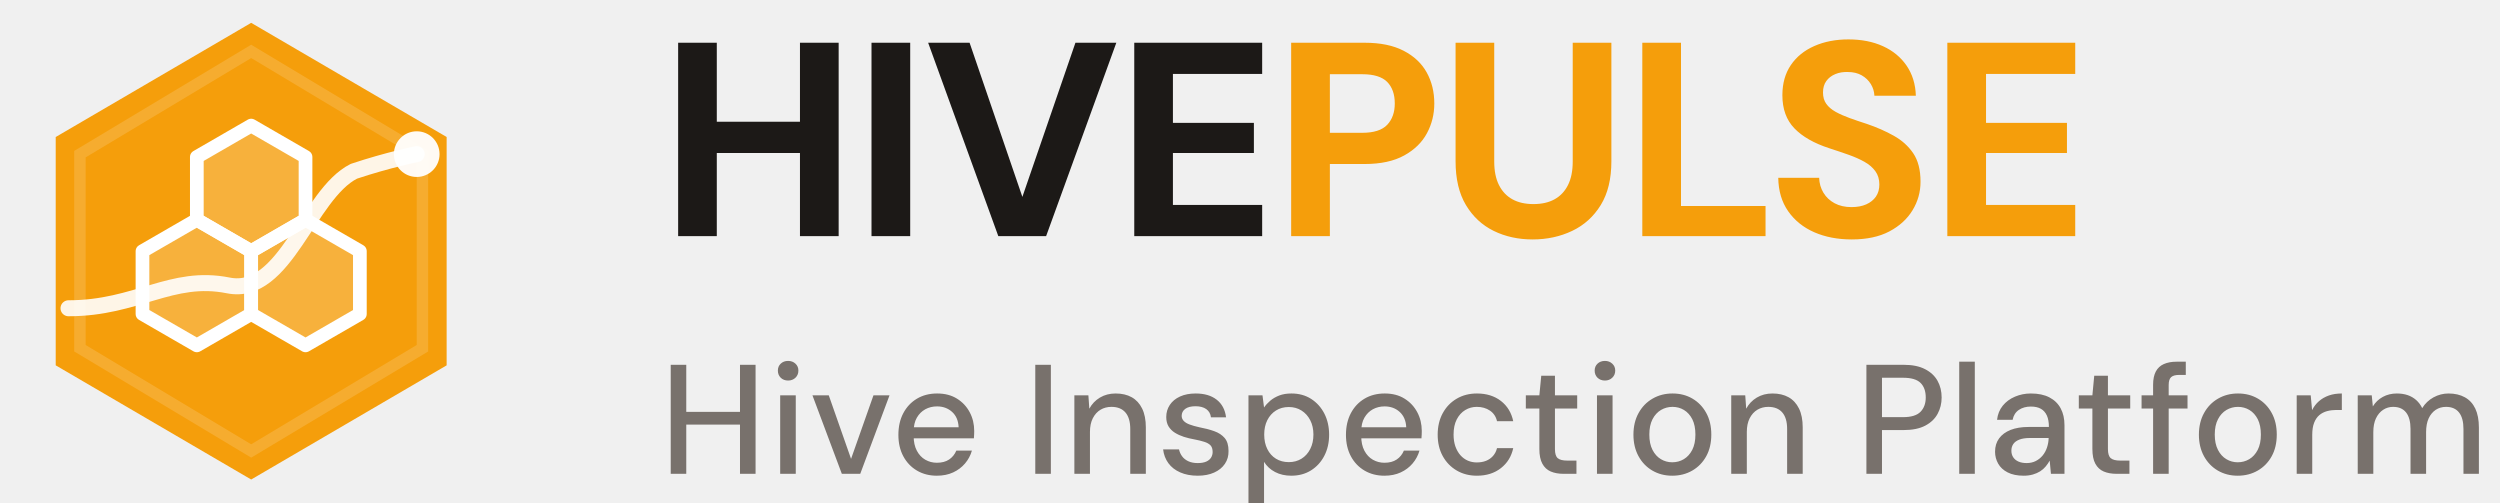
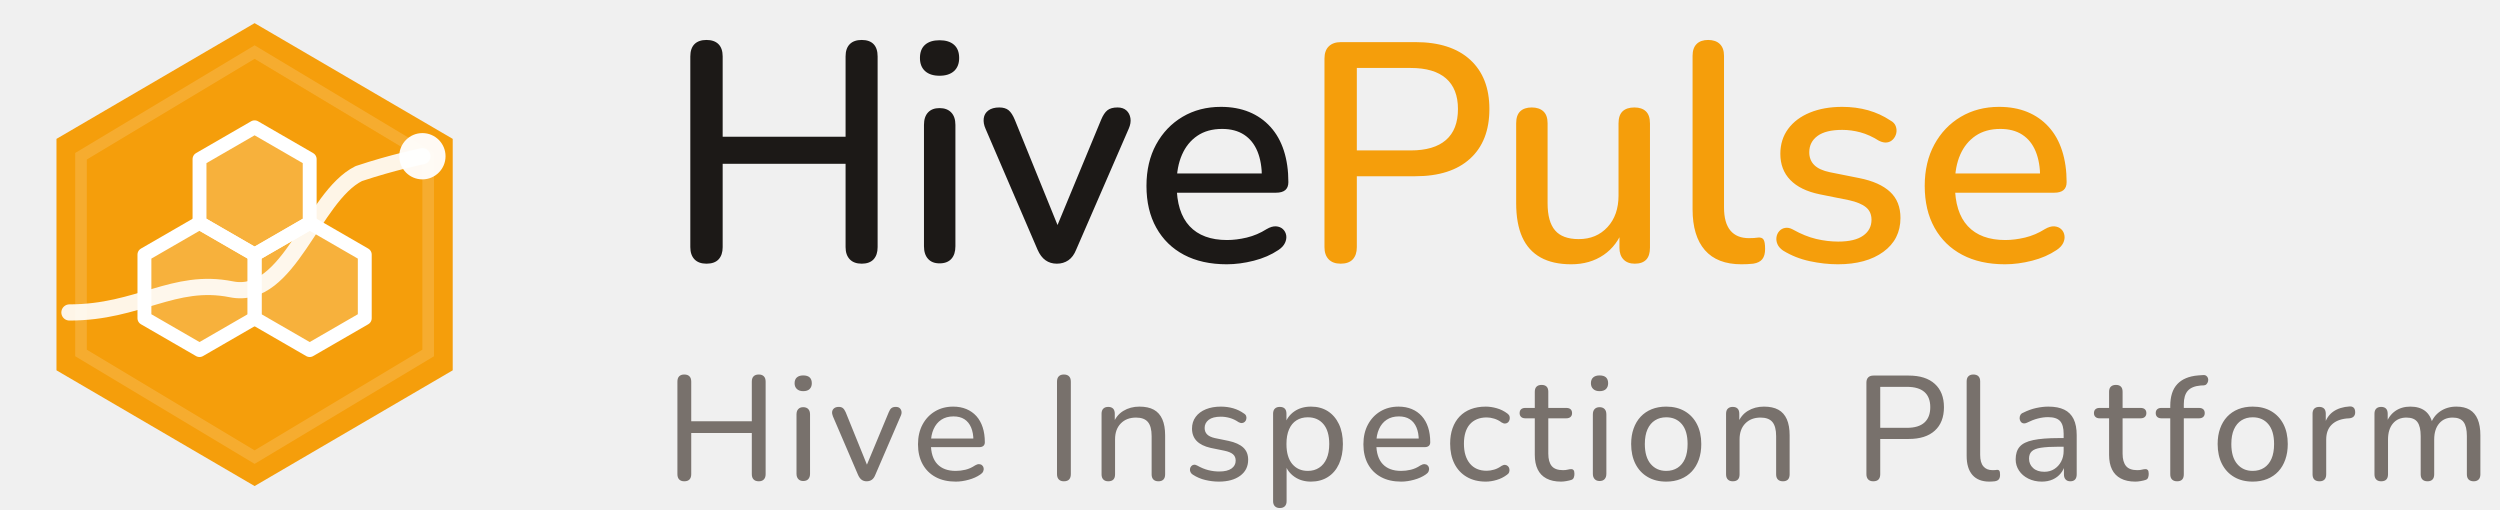
- <svg xmlns="http://www.w3.org/2000/svg" viewBox="0 0 637 128" width="637" height="128">
-   <g transform="translate(0 0) scale(2.909091)">
+ <svg xmlns="http://www.w3.org/2000/svg" viewBox="0 0 707 144" width="707" height="144">
+   <g transform="translate(0 0) scale(3.272727)">
    <polygon points="22,2 39.12,12 39.12,32 22,42 4.88,32 4.88,12" fill="#f59e0b" />
    <polygon points="22,4.5 37,13.5 37,30.5 22,39.5 7,30.5 7,13.5" fill="none" stroke="#ffffff" stroke-opacity="0.15" stroke-width="1" />
    <polygon points="22,11 26.76,13.75 26.76,19.25 22,22 17.24,19.25 17.24,13.75" fill="#ffffff" fill-opacity="0.2" stroke="#ffffff" stroke-width="1.2" stroke-linejoin="round" />
    <polygon points="17.24,19.25 22,22 22,27.5 17.24,30.25 12.48,27.5 12.48,22" fill="#ffffff" fill-opacity="0.2" stroke="#ffffff" stroke-width="1.2" stroke-linejoin="round" />
    <polygon points="26.76,19.25 31.52,22 31.52,27.5 26.76,30.25 22,27.5 22,22" fill="#ffffff" fill-opacity="0.2" stroke="#ffffff" stroke-width="1.2" stroke-linejoin="round" />
    <path d="M6,27 C12,27 15,24 20,25 C25,26 27,17 31,15 C34,14 36.5,13.5 36.5,13.5" fill="none" stroke="#ffffff" stroke-width="1.4" stroke-linecap="round" stroke-linejoin="round" opacity="0.9" />
    <circle cx="36.5" cy="13.5" r="2" fill="#ffffff" opacity="0.95" />
  </g>
-   <path fill="#1c1917" d="M213.69 60.17L203.83 60.17L203.83 10.89L213.69 10.89L213.69 60.17ZM182.64 60.17L172.79 60.17L172.79 10.89L182.64 10.89L182.64 60.17ZM205.45 38.98L181.38 38.98L181.38 31.02L205.45 31.02L205.45 38.98ZM231.92 60.17L222.06 60.17L222.06 10.89L231.92 10.89L231.92 60.17ZM266.55 60.17L254.37 60.17L236.49 10.89L247.05 10.89L260.50 50.17L260.50 50.17L274.02 10.89L284.44 10.89L266.55 60.17ZM321.60 60.17L289.01 60.17L289.01 10.89L321.60 10.89L321.60 18.84L298.86 18.84L298.86 31.30L319.49 31.30L319.49 38.98L298.86 38.98L298.86 52.21L321.60 52.21L321.60 60.17Z" />
-   <path fill="#f59e0b" d="M338.85 60.17L328.99 60.17L328.99 10.89L347.72 10.89Q353.70 10.89 357.64 12.93Q361.59 14.97 363.52 18.45Q365.46 21.94 365.46 26.37L365.46 26.37Q365.46 30.46 363.59 33.94Q361.73 37.43 357.79 39.61Q353.84 41.79 347.72 41.79L347.72 41.79L338.85 41.79L338.85 60.17ZM338.85 18.91L338.85 33.84L347.08 33.84Q351.52 33.84 353.46 31.80Q355.39 29.75 355.39 26.37L355.39 26.37Q355.39 22.85 353.46 20.88Q351.52 18.91 347.08 18.91L347.08 18.91L338.85 18.91ZM390.52 61.01L390.52 61.01Q385.03 61.01 380.59 58.83Q376.16 56.65 373.52 52.25Q370.88 47.85 370.88 41.09L370.88 41.09L370.88 10.89L380.73 10.89L380.73 41.16Q380.73 44.75 381.93 47.14Q383.13 49.54 385.34 50.77Q387.56 52 390.73 52L390.73 52Q393.90 52 396.12 50.77Q398.33 49.54 399.53 47.14Q400.73 44.75 400.73 41.16L400.73 41.16L400.73 10.89L410.58 10.89L410.58 41.09Q410.58 47.85 407.87 52.25Q405.16 56.65 400.59 58.83Q396.01 61.01 390.52 61.01ZM449.86 60.17L418.46 60.17L418.46 10.89L428.32 10.89L428.32 52.49L449.86 52.49L449.86 60.17ZM471.82 61.01L471.82 61.01Q466.47 61.01 462.28 59.18Q458.10 57.35 455.63 53.83Q453.17 50.31 453.10 45.31L453.10 45.31L463.52 45.31Q463.59 47.42 464.61 49.11Q465.63 50.80 467.46 51.79Q469.29 52.77 471.75 52.77L471.75 52.77Q473.94 52.77 475.52 52.07Q477.10 51.37 477.98 50.10Q478.86 48.83 478.86 47.00L478.86 47.00Q478.86 45.03 477.84 43.62Q476.82 42.21 475.06 41.23Q473.30 40.24 471.01 39.43Q468.73 38.62 466.12 37.78L466.12 37.78Q460.28 35.88 457.22 32.71Q454.15 29.54 454.15 24.26L454.15 24.26Q454.15 19.76 456.30 16.59Q458.45 13.42 462.28 11.73Q466.12 10.04 470.98 10.04L470.98 10.04Q475.98 10.04 479.78 11.77Q483.58 13.49 485.80 16.73Q488.02 19.97 488.16 24.40L488.16 24.40L477.60 24.40Q477.53 22.78 476.68 21.41Q475.84 20.04 474.36 19.19Q472.88 18.35 470.84 18.35L470.84 18.35Q469.08 18.28 467.64 18.88Q466.19 19.48 465.35 20.64Q464.50 21.80 464.50 23.56L464.50 23.56Q464.50 25.32 465.35 26.48Q466.19 27.64 467.71 28.49Q469.22 29.33 471.26 30.07Q473.30 30.81 475.70 31.58L475.70 31.58Q479.43 32.85 482.52 34.58Q485.62 36.30 487.49 39.05Q489.35 41.79 489.35 46.30L489.35 46.30Q489.35 50.24 487.31 53.58Q485.27 56.93 481.40 58.97Q477.53 61.01 471.82 61.01ZM528.77 60.17L496.18 60.17L496.18 10.89L528.77 10.89L528.77 18.84L506.04 18.84L506.04 31.30L526.66 31.30L526.66 38.98L506.04 38.98L506.04 52.21L528.77 52.21L528.77 60.17Z" />
-   <path fill="#78716c" d="M192.52 120.73L188.55 120.73L188.55 92.95L192.52 92.95L192.52 120.73ZM174.86 120.73L170.90 120.73L170.90 92.95L174.86 92.95L174.86 120.73ZM189.43 108.19L174.19 108.19L174.19 104.94L189.43 104.94L189.43 108.19ZM202.76 120.73L198.79 120.73L198.79 100.73L202.76 100.73L202.76 120.73ZM200.82 96.96L200.82 96.96Q199.66 96.96 198.93 96.25Q198.20 95.53 198.20 94.42L198.20 94.42Q198.20 93.35 198.93 92.66Q199.66 91.96 200.82 91.96L200.82 91.96Q201.93 91.96 202.68 92.66Q203.43 93.35 203.43 94.42L203.43 94.42Q203.43 95.53 202.68 96.25Q201.93 96.96 200.82 96.96ZM219.19 120.73L214.50 120.73L207.01 100.73L211.17 100.73L216.85 116.92L216.85 116.92L222.56 100.73L226.65 100.73L219.19 120.73ZM238.71 121.21L238.71 121.21Q235.85 121.21 233.63 119.90Q231.41 118.59 230.16 116.25Q228.91 113.91 228.91 110.81L228.91 110.81Q228.91 107.64 230.16 105.28Q231.41 102.91 233.63 101.59Q235.85 100.26 238.79 100.26L238.79 100.26Q241.73 100.26 243.83 101.57Q245.93 102.87 247.08 105.04Q248.23 107.20 248.23 109.82L248.23 109.82Q248.23 110.22 248.21 110.67Q248.19 111.13 248.15 111.68L248.15 111.68L231.81 111.68L231.81 108.87L244.26 108.87Q244.15 106.37 242.60 104.96Q241.05 103.55 238.75 103.55L238.75 103.55Q237.12 103.55 235.77 104.28Q234.42 105.02 233.61 106.43Q232.80 107.83 232.80 109.98L232.80 109.98L232.80 111.09Q232.80 113.31 233.61 114.84Q234.42 116.37 235.77 117.14Q237.12 117.91 238.71 117.91L238.71 117.91Q240.61 117.91 241.84 117.08Q243.07 116.25 243.67 114.82L243.67 114.82L247.64 114.82Q247.12 116.64 245.89 118.09Q244.66 119.54 242.86 120.37Q241.05 121.21 238.71 121.21ZM267.76 120.73L263.79 120.73L263.79 92.95L267.76 92.95L267.76 120.73ZM277.72 120.73L273.75 120.73L273.75 100.73L277.32 100.73L277.56 104.14L277.56 104.14Q278.51 102.36 280.25 101.31Q282.00 100.26 284.26 100.26L284.26 100.26Q286.64 100.26 288.35 101.21Q290.06 102.16 291.01 104.09Q291.96 106.01 291.96 108.91L291.96 108.91L291.96 120.73L287.99 120.73L287.99 109.30Q287.99 106.53 286.76 105.10Q285.53 103.67 283.19 103.67L283.19 103.67Q281.64 103.67 280.41 104.40Q279.18 105.14 278.45 106.57Q277.72 107.99 277.72 110.06L277.72 110.06L277.72 120.73ZM305.17 121.21L305.17 121.21Q302.63 121.21 300.73 120.37Q298.82 119.54 297.71 118.03Q296.60 116.52 296.36 114.50L296.36 114.50L300.41 114.50Q300.61 115.45 301.19 116.25Q301.76 117.04 302.77 117.52Q303.78 117.99 305.17 117.99L305.17 117.99Q306.48 117.99 307.34 117.62Q308.19 117.24 308.59 116.58Q308.98 115.93 308.98 115.18L308.98 115.18Q308.98 114.06 308.45 113.49Q307.91 112.91 306.86 112.58Q305.81 112.24 304.34 111.96L304.34 111.96Q302.95 111.72 301.66 111.31Q300.37 110.89 299.36 110.26Q298.35 109.62 297.75 108.65Q297.16 107.68 297.16 106.25L297.16 106.25Q297.16 104.54 298.07 103.17Q298.98 101.80 300.67 101.03Q302.36 100.26 304.66 100.26L304.66 100.26Q307.99 100.26 310.01 101.84Q312.04 103.43 312.40 106.33L312.40 106.33L308.55 106.33Q308.39 104.98 307.36 104.24Q306.32 103.51 304.62 103.51L304.62 103.51Q302.91 103.51 302.00 104.18Q301.09 104.86 301.09 105.97L301.09 105.97Q301.09 106.68 301.60 107.24Q302.12 107.80 303.13 108.17Q304.14 108.55 305.61 108.87L305.61 108.87Q307.71 109.26 309.38 109.86Q311.05 110.45 312.04 111.60Q313.03 112.76 313.03 114.90L313.03 114.90Q313.07 116.76 312.10 118.19Q311.13 119.62 309.36 120.41Q307.59 121.21 305.17 121.21ZM322.08 129.46L318.11 129.46L318.11 100.73L321.68 100.73L322.08 103.83L322.08 103.83Q322.71 102.91 323.66 102.10Q324.62 101.29 325.95 100.77Q327.28 100.26 329.06 100.26L329.06 100.26Q331.92 100.26 334.08 101.64Q336.24 103.03 337.45 105.39Q338.66 107.76 338.66 110.77L338.66 110.77Q338.66 113.79 337.43 116.15Q336.20 118.51 334.04 119.86Q331.88 121.21 329.02 121.21L329.02 121.21Q326.68 121.21 324.89 120.27Q323.11 119.34 322.08 117.68L322.08 117.68L322.08 129.46ZM328.39 117.75L328.39 117.75Q330.21 117.75 331.62 116.88Q333.03 116.01 333.84 114.42Q334.66 112.83 334.66 110.73L334.66 110.73Q334.66 108.63 333.84 107.06Q333.03 105.49 331.62 104.60Q330.21 103.71 328.39 103.71L328.39 103.71Q326.52 103.71 325.11 104.60Q323.70 105.49 322.91 107.06Q322.12 108.63 322.12 110.73L322.12 110.73Q322.12 112.83 322.91 114.42Q323.70 116.01 325.11 116.88Q326.52 117.75 328.39 117.75ZM352.75 121.21L352.75 121.21Q349.89 121.21 347.67 119.90Q345.45 118.59 344.20 116.25Q342.95 113.91 342.95 110.81L342.95 110.81Q342.95 107.64 344.20 105.28Q345.45 102.91 347.67 101.59Q349.89 100.26 352.83 100.26L352.83 100.26Q355.77 100.26 357.87 101.57Q359.97 102.87 361.12 105.04Q362.27 107.20 362.27 109.82L362.27 109.82Q362.27 110.22 362.25 110.67Q362.23 111.13 362.19 111.68L362.19 111.68L345.85 111.68L345.85 108.87L358.31 108.87Q358.19 106.37 356.64 104.96Q355.09 103.55 352.79 103.55L352.79 103.55Q351.16 103.55 349.81 104.28Q348.46 105.02 347.65 106.43Q346.84 107.83 346.84 109.98L346.84 109.98L346.84 111.09Q346.84 113.31 347.65 114.84Q348.46 116.37 349.81 117.14Q351.16 117.91 352.75 117.91L352.75 117.91Q354.65 117.91 355.88 117.08Q357.11 116.25 357.71 114.82L357.71 114.82L361.68 114.82Q361.16 116.64 359.93 118.09Q358.70 119.54 356.90 120.37Q355.09 121.21 352.75 121.21ZM376.32 121.21L376.32 121.21Q373.42 121.21 371.16 119.88Q368.90 118.55 367.61 116.21Q366.32 113.87 366.32 110.77L366.32 110.77Q366.32 107.64 367.61 105.28Q368.90 102.91 371.16 101.59Q373.42 100.26 376.32 100.26L376.32 100.26Q379.97 100.26 382.43 102.16Q384.89 104.07 385.57 107.32L385.57 107.32L381.44 107.32Q381.04 105.57 379.63 104.62Q378.22 103.67 376.28 103.67L376.28 103.67Q374.69 103.67 373.34 104.48Q371.99 105.30 371.18 106.86Q370.37 108.43 370.37 110.73L370.37 110.73Q370.37 112.44 370.84 113.77Q371.32 115.10 372.13 116.01Q372.95 116.92 374.02 117.38Q375.09 117.83 376.28 117.83L376.28 117.83Q377.59 117.83 378.64 117.42Q379.69 117.00 380.43 116.17Q381.16 115.33 381.44 114.18L381.44 114.18L385.57 114.18Q384.89 117.36 382.43 119.28Q379.97 121.21 376.32 121.21ZM401.68 120.73L398.42 120.73Q396.52 120.73 395.13 120.14Q393.74 119.54 392.99 118.15Q392.23 116.76 392.23 114.38L392.23 114.38L392.23 104.10L388.78 104.10L388.78 100.73L392.23 100.73L392.71 95.73L396.20 95.73L396.20 100.73L401.87 100.73L401.87 104.10L396.20 104.10L396.20 114.42Q396.20 116.13 396.91 116.74Q397.63 117.36 399.37 117.36L399.37 117.36L401.68 117.36L401.68 120.73ZM410.88 120.73L406.91 120.73L406.91 100.73L410.88 100.73L410.88 120.73ZM408.94 96.96L408.94 96.96Q407.79 96.96 407.05 96.25Q406.32 95.53 406.32 94.42L406.32 94.42Q406.32 93.35 407.05 92.66Q407.79 91.96 408.94 91.96L408.94 91.96Q410.05 91.96 410.80 92.66Q411.56 93.35 411.56 94.42L411.56 94.42Q411.56 95.53 410.80 96.25Q410.05 96.96 408.94 96.96ZM426.08 121.21L426.08 121.21Q423.26 121.21 421.02 119.90Q418.78 118.59 417.49 116.23Q416.20 113.87 416.20 110.77L416.20 110.77Q416.20 107.60 417.51 105.24Q418.82 102.87 421.08 101.57Q423.34 100.26 426.16 100.26L426.16 100.26Q429.02 100.26 431.24 101.57Q433.46 102.87 434.75 105.22Q436.04 107.56 436.04 110.73L436.04 110.73Q436.04 113.91 434.75 116.25Q433.46 118.59 431.20 119.90Q428.94 121.21 426.08 121.21ZM426.08 117.79L426.08 117.79Q427.71 117.79 429.03 117.00Q430.36 116.21 431.18 114.64Q431.99 113.07 431.99 110.73L431.99 110.73Q431.99 108.39 431.20 106.82Q430.40 105.26 429.07 104.46Q427.75 103.67 426.16 103.67L426.16 103.67Q424.57 103.67 423.22 104.46Q421.87 105.26 421.06 106.82Q420.25 108.39 420.25 110.73L420.25 110.73Q420.25 113.07 421.06 114.64Q421.87 116.21 423.20 117.00Q424.53 117.79 426.08 117.79ZM445.09 120.73L441.12 120.73L441.12 100.73L444.69 100.73L444.93 104.14L444.93 104.14Q445.88 102.36 447.62 101.31Q449.37 100.26 451.63 100.26L451.63 100.26Q454.01 100.26 455.72 101.21Q457.43 102.16 458.38 104.09Q459.33 106.01 459.33 108.91L459.33 108.91L459.33 120.73L455.36 120.73L455.36 109.30Q455.36 106.53 454.13 105.10Q452.90 103.67 450.56 103.67L450.56 103.67Q449.01 103.67 447.78 104.40Q446.55 105.14 445.82 106.57Q445.09 107.99 445.09 110.06L445.09 110.06L445.09 120.73ZM479.53 120.73L475.56 120.73L475.56 92.95L485.04 92.95Q488.38 92.95 490.52 94.07Q492.66 95.18 493.69 97.04Q494.73 98.91 494.73 101.29L494.73 101.29Q494.73 103.55 493.71 105.43Q492.70 107.32 490.56 108.45Q488.42 109.58 485.04 109.58L485.04 109.58L479.53 109.58L479.53 120.73ZM479.53 96.25L479.53 106.29L484.88 106.29Q488.02 106.29 489.35 104.92Q490.68 103.55 490.68 101.29L490.68 101.29Q490.68 98.87 489.35 97.56Q488.02 96.25 484.88 96.25L484.88 96.25L479.53 96.25ZM503.18 120.73L499.21 120.73L499.21 92.16L503.18 92.16L503.18 120.73ZM515.64 121.21L515.64 121.21Q513.18 121.21 511.55 120.37Q509.92 119.54 509.13 118.13Q508.34 116.72 508.34 115.10L508.34 115.10Q508.34 113.11 509.37 111.70Q510.40 110.30 512.30 109.54Q514.21 108.79 516.87 108.79L516.87 108.79L522.06 108.79Q522.06 107.04 521.55 105.89Q521.03 104.74 520.02 104.16Q519.01 103.59 517.46 103.59L517.46 103.59Q515.68 103.59 514.41 104.44Q513.14 105.30 512.82 106.96L512.82 106.96L508.85 106.96Q509.09 104.86 510.30 103.37Q511.51 101.88 513.41 101.07Q515.32 100.26 517.46 100.26L517.46 100.26Q520.28 100.26 522.18 101.25Q524.09 102.24 525.06 104.05Q526.03 105.85 526.03 108.35L526.03 108.35L526.03 120.73L522.58 120.73L522.26 117.36L522.26 117.36Q521.83 118.15 521.23 118.87Q520.64 119.58 519.82 120.10Q519.01 120.61 517.96 120.91Q516.91 121.21 515.64 121.21ZM516.39 117.99L516.39 117.99Q517.66 117.99 518.69 117.48Q519.72 116.96 520.46 116.07Q521.19 115.18 521.57 114.04Q521.95 112.91 521.99 111.72L521.99 111.72L521.99 111.60L517.26 111.60Q515.56 111.60 514.51 112.02Q513.45 112.44 512.98 113.15Q512.50 113.87 512.50 114.82L512.50 114.82Q512.50 115.81 512.96 116.50Q513.41 117.20 514.29 117.60Q515.16 117.99 516.39 117.99ZM542.58 120.73L539.33 120.73Q537.42 120.73 536.03 120.14Q534.64 119.54 533.89 118.15Q533.14 116.76 533.14 114.38L533.14 114.38L533.14 104.10L529.68 104.10L529.68 100.73L533.14 100.73L533.61 95.73L537.10 95.73L537.10 100.73L542.78 100.73L542.78 104.10L537.10 104.10L537.10 114.42Q537.10 116.13 537.82 116.74Q538.53 117.36 540.28 117.36L540.28 117.36L542.58 117.36L542.58 120.73ZM552.58 120.73L548.61 120.73L548.61 98.03Q548.61 95.97 549.30 94.66Q550.00 93.35 551.35 92.76Q552.70 92.16 554.60 92.16L554.60 92.16L556.94 92.16L556.94 95.53L555.24 95.53Q553.81 95.53 553.19 96.11Q552.58 96.68 552.58 98.11L552.58 98.11L552.58 120.73ZM557.38 104.10L545.67 104.10L545.67 100.73L557.38 100.73L557.38 104.10ZM570.16 121.21L570.16 121.21Q567.34 121.21 565.10 119.90Q562.86 118.59 561.57 116.23Q560.28 113.87 560.28 110.77L560.28 110.77Q560.28 107.60 561.59 105.24Q562.90 102.87 565.16 101.57Q567.42 100.26 570.24 100.26L570.24 100.26Q573.09 100.26 575.32 101.57Q577.54 102.87 578.83 105.22Q580.12 107.56 580.12 110.73L580.12 110.73Q580.12 113.91 578.83 116.25Q577.54 118.59 575.28 119.90Q573.01 121.21 570.16 121.21ZM570.16 117.79L570.16 117.79Q571.78 117.79 573.11 117.00Q574.44 116.21 575.26 114.64Q576.07 113.07 576.07 110.73L576.07 110.73Q576.07 108.39 575.28 106.82Q574.48 105.26 573.15 104.46Q571.82 103.67 570.24 103.67L570.24 103.67Q568.65 103.67 567.30 104.46Q565.95 105.26 565.14 106.82Q564.32 108.39 564.32 110.73L564.32 110.73Q564.32 113.07 565.14 114.64Q565.95 116.21 567.28 117.00Q568.61 117.79 570.16 117.79ZM589.16 120.73L585.20 120.73L585.20 100.73L588.77 100.73L589.12 104.50L589.12 104.50Q589.80 103.15 590.87 102.22Q591.94 101.29 593.39 100.77Q594.84 100.26 596.70 100.26L596.70 100.26L596.70 104.46L595.27 104.46Q594.04 104.46 592.93 104.76Q591.82 105.06 590.97 105.77Q590.12 106.49 589.64 107.72Q589.16 108.95 589.16 110.77L589.16 110.77L589.16 120.73ZM604.72 120.73L600.75 120.73L600.75 100.73L604.32 100.73L604.60 103.55L604.60 103.55Q605.55 102.00 607.14 101.13Q608.73 100.26 610.71 100.26L610.71 100.26Q612.22 100.26 613.45 100.67Q614.68 101.09 615.63 101.92Q616.58 102.76 617.18 103.99L617.18 103.99L617.18 103.99Q618.25 102.24 620.05 101.25Q621.86 100.26 623.88 100.26L623.88 100.26Q626.30 100.26 628.05 101.23Q629.80 102.20 630.71 104.12Q631.62 106.05 631.62 108.91L631.62 108.91L631.62 120.73L627.69 120.73L627.69 109.30Q627.69 106.53 626.56 105.10Q625.43 103.67 623.25 103.67L623.25 103.67Q621.78 103.67 620.63 104.42Q619.48 105.18 618.82 106.60Q618.17 108.03 618.17 110.10L618.17 110.10L618.17 120.73L614.20 120.73L614.20 109.30Q614.20 106.53 613.07 105.10Q611.94 103.67 609.76 103.67L609.76 103.67Q608.37 103.67 607.22 104.42Q606.07 105.18 605.39 106.60Q604.72 108.03 604.72 110.10L604.72 110.10L604.72 120.73Z" />
+   <path fill="#1c1917" d="M199.79 74.57L199.79 74.57Q197.59 74.57 196.40 73.34Q195.22 72.10 195.22 69.90L195.22 69.90L195.22 15.96Q195.22 13.67 196.40 12.48Q197.59 11.30 199.79 11.30L199.79 11.30Q201.99 11.30 203.18 12.48Q204.37 13.67 204.37 15.96L204.37 15.96L204.37 38.66L239.13 38.66L239.13 15.96Q239.13 13.67 240.32 12.48Q241.50 11.30 243.70 11.30L243.70 11.30Q245.90 11.30 247.05 12.48Q248.19 13.67 248.19 15.96L248.19 15.96L248.19 69.90Q248.19 72.10 247.05 73.34Q245.90 74.57 243.70 74.57L243.70 74.57Q241.50 74.57 240.32 73.34Q239.13 72.10 239.13 69.90L239.13 69.90L239.13 46.32L204.37 46.32L204.37 69.90Q204.37 72.10 203.22 73.34Q202.08 74.57 199.79 74.57ZM265.70 74.48L265.70 74.48Q263.59 74.48 262.45 73.20Q261.30 71.93 261.30 69.64L261.30 69.64L261.30 35.32Q261.30 33.03 262.45 31.80Q263.59 30.57 265.70 30.57L265.70 30.57Q267.82 30.57 269.00 31.80Q270.19 33.03 270.19 35.32L270.19 35.32L270.19 69.64Q270.19 71.93 269.05 73.20Q267.90 74.48 265.70 74.48ZM265.70 21.42L265.70 21.42Q263.06 21.42 261.61 20.10Q260.16 18.78 260.16 16.40L260.16 16.40Q260.16 13.94 261.61 12.66Q263.06 11.38 265.70 11.38L265.70 11.38Q268.34 11.38 269.80 12.66Q271.25 13.94 271.25 16.40L271.25 16.40Q271.25 18.78 269.80 20.10Q268.34 21.42 265.70 21.42ZM298.88 74.57L298.88 74.57Q297.03 74.57 295.67 73.60Q294.30 72.63 293.42 70.61L293.42 70.61L278.73 36.46Q278.02 34.88 278.20 33.47Q278.38 32.06 279.52 31.23Q280.66 30.39 282.60 30.39L282.60 30.39Q284.27 30.39 285.24 31.18Q286.21 31.98 287 33.91L287 33.91L300.29 66.65L297.82 66.65L311.38 33.91Q312.17 31.98 313.18 31.18Q314.19 30.39 316.04 30.39L316.04 30.39Q317.62 30.39 318.55 31.23Q319.47 32.06 319.69 33.43Q319.91 34.79 319.21 36.38L319.21 36.38L304.34 70.61Q303.54 72.63 302.14 73.60Q300.73 74.57 298.88 74.57ZM346.93 74.74L346.93 74.74Q339.89 74.74 334.83 72.06Q329.77 69.38 327.00 64.40Q324.22 59.43 324.22 52.57L324.22 52.57Q324.22 45.88 326.95 40.86Q329.68 35.85 334.43 33.03Q339.18 30.22 345.26 30.22L345.26 30.22Q349.74 30.22 353.26 31.67Q356.78 33.12 359.29 35.89Q361.80 38.66 363.08 42.62Q364.35 46.58 364.35 51.51L364.35 51.51Q364.35 53.01 363.47 53.76Q362.59 54.50 360.83 54.50L360.83 54.50L331.26 54.50L331.26 49.05L358.37 49.05L356.87 50.28Q356.87 45.88 355.60 42.80Q354.32 39.72 351.81 38.09Q349.30 36.46 345.61 36.46L345.61 36.46Q341.47 36.46 338.61 38.40Q335.75 40.34 334.26 43.77Q332.76 47.20 332.76 51.78L332.76 51.78L332.76 52.30Q332.76 60.05 336.41 63.96Q340.06 67.88 347.02 67.88L347.02 67.88Q349.66 67.88 352.60 67.18Q355.55 66.47 358.19 64.80L358.19 64.80Q359.69 63.92 360.88 64.01Q362.06 64.10 362.81 64.80Q363.56 65.50 363.74 66.56Q363.91 67.62 363.38 68.72Q362.86 69.82 361.54 70.70L361.54 70.70Q358.54 72.72 354.58 73.73Q350.62 74.74 346.93 74.74Z" />
+   <path fill="#f59e0b" d="M379.14 74.57L379.14 74.57Q376.94 74.57 375.75 73.34Q374.56 72.10 374.56 69.90L374.56 69.90L374.56 16.58Q374.56 14.29 375.79 13.10Q377.02 11.91 379.22 11.91L379.22 11.91L400.26 11.91Q410.29 11.91 415.74 16.88Q421.20 21.86 421.20 30.83L421.20 30.83Q421.20 39.90 415.74 44.87Q410.29 49.84 400.26 49.84L400.26 49.84L383.71 49.84L383.71 69.90Q383.71 72.10 382.57 73.34Q381.42 74.57 379.14 74.57ZM383.71 19.22L383.71 42.54L398.94 42.54Q405.54 42.54 408.92 39.59Q412.31 36.64 412.31 30.83L412.31 30.83Q412.31 25.11 408.92 22.16Q405.54 19.22 398.94 19.22L398.94 19.22L383.71 19.22ZM444.34 74.74L444.34 74.74Q439.15 74.74 435.68 72.81Q432.20 70.87 430.48 67.04Q428.77 63.22 428.77 57.41L428.77 57.41L428.77 34.88Q428.77 32.59 429.91 31.49Q431.06 30.39 433.17 30.39L433.17 30.39Q435.28 30.39 436.47 31.49Q437.66 32.59 437.66 34.88L437.66 34.88L437.66 57.50Q437.66 62.69 439.77 65.15Q441.88 67.62 446.46 67.62L446.46 67.62Q451.47 67.62 454.60 64.23Q457.72 60.84 457.72 55.30L457.72 55.30L457.72 34.88Q457.72 32.59 458.86 31.49Q460.01 30.39 462.21 30.39L462.21 30.39Q464.32 30.39 465.46 31.49Q466.61 32.59 466.61 34.88L466.61 34.88L466.61 70.08Q466.61 74.57 462.30 74.57L462.30 74.57Q460.27 74.57 459.13 73.38Q457.98 72.19 457.98 70.08L457.98 70.08L457.98 62.60L459.13 64.54Q457.37 69.46 453.50 72.10Q449.62 74.74 444.34 74.74ZM492.48 74.74L492.48 74.74Q485.62 74.74 482.14 70.74Q478.66 66.74 478.66 59.17L478.66 59.17L478.66 15.78Q478.66 13.58 479.81 12.44Q480.95 11.30 483.06 11.30L483.06 11.30Q485.18 11.30 486.36 12.44Q487.55 13.58 487.55 15.78L487.55 15.78L487.55 58.64Q487.55 63.04 489.36 65.20Q491.16 67.35 494.59 67.35L494.59 67.35Q495.38 67.35 496 67.31Q496.62 67.26 497.23 67.18L497.23 67.18Q498.29 67.09 498.73 67.75Q499.17 68.41 499.17 70.43L499.17 70.43Q499.17 72.28 498.38 73.29Q497.58 74.30 495.82 74.57L495.82 74.57Q495.03 74.66 494.15 74.70Q493.27 74.74 492.48 74.74ZM519.76 74.74L519.76 74.74Q515.89 74.74 511.80 73.86Q507.70 72.98 504.27 70.87L504.27 70.87Q503.13 70.08 502.69 69.11Q502.25 68.14 502.38 67.13Q502.51 66.12 503.17 65.37Q503.83 64.62 504.84 64.45Q505.86 64.27 507 64.89L507 64.89Q510.43 66.82 513.60 67.57Q516.77 68.32 519.85 68.32L519.85 68.32Q524.51 68.32 526.89 66.65Q529.26 64.98 529.26 62.16L529.26 62.16Q529.26 59.87 527.68 58.60Q526.10 57.32 522.93 56.62L522.93 56.62L514.57 54.94Q509.11 53.80 506.30 50.90Q503.48 47.99 503.48 43.50L503.48 43.50Q503.48 39.46 505.68 36.46Q507.88 33.47 511.84 31.84Q515.80 30.22 520.99 30.22L520.99 30.22Q524.86 30.22 528.30 31.18Q531.73 32.15 534.63 34.09L534.63 34.09Q535.78 34.70 536.13 35.72Q536.48 36.73 536.26 37.70Q536.04 38.66 535.34 39.41Q534.63 40.16 533.62 40.29Q532.61 40.42 531.38 39.81L531.38 39.81Q528.74 38.14 526.14 37.43Q523.54 36.73 520.99 36.73L520.99 36.73Q516.33 36.73 514.00 38.44Q511.66 40.16 511.66 43.06L511.66 43.06Q511.66 45.26 513.07 46.67Q514.48 48.08 517.47 48.70L517.47 48.70L525.83 50.37Q531.55 51.51 534.50 54.24Q537.45 56.97 537.45 61.63L537.45 61.63Q537.45 67.70 532.61 71.22Q527.77 74.74 519.76 74.74ZM567.02 74.74L567.02 74.74Q559.98 74.74 554.92 72.06Q549.86 69.38 547.08 64.40Q544.31 59.43 544.31 52.57L544.31 52.57Q544.31 45.88 547.04 40.86Q549.77 35.85 554.52 33.03Q559.27 30.22 565.34 30.22L565.34 30.22Q569.83 30.22 573.35 31.67Q576.87 33.12 579.38 35.89Q581.89 38.66 583.16 42.62Q584.44 46.58 584.44 51.51L584.44 51.51Q584.44 53.01 583.56 53.76Q582.68 54.50 580.92 54.50L580.92 54.50L551.35 54.50L551.35 49.05L578.46 49.05L576.96 50.28Q576.96 45.88 575.68 42.80Q574.41 39.72 571.90 38.09Q569.39 36.46 565.70 36.46L565.70 36.46Q561.56 36.46 558.70 38.40Q555.84 40.34 554.34 43.77Q552.85 47.20 552.85 51.78L552.85 51.78L552.85 52.30Q552.85 60.05 556.50 63.96Q560.15 67.88 567.10 67.88L567.10 67.88Q569.74 67.88 572.69 67.18Q575.64 66.47 578.28 64.80L578.28 64.80Q579.78 63.92 580.96 64.01Q582.15 64.10 582.90 64.80Q583.65 65.50 583.82 66.56Q584 67.62 583.47 68.72Q582.94 69.82 581.62 70.70L581.62 70.70Q578.63 72.72 574.67 73.73Q570.71 74.74 567.02 74.74Z" />
+   <path fill="#78716c" d="M193.50 136.11L193.50 136.11Q192.58 136.11 192.07 135.59Q191.57 135.06 191.57 134.10L191.57 134.10L191.57 107.93Q191.57 106.92 192.07 106.42Q192.58 105.91 193.50 105.91L193.50 105.91Q194.47 105.91 194.97 106.42Q195.48 106.92 195.48 107.93L195.48 107.93L195.48 119.14L212.61 119.14L212.61 107.93Q212.61 106.92 213.12 106.42Q213.62 105.91 214.59 105.91L214.59 105.91Q215.51 105.91 216.01 106.42Q216.52 106.92 216.52 107.93L216.52 107.93L216.52 134.10Q216.52 135.06 216.01 135.59Q215.51 136.11 214.59 136.11L214.59 136.11Q213.62 136.11 213.12 135.59Q212.61 135.06 212.61 134.10L212.61 134.10L212.61 122.46L195.48 122.46L195.48 134.10Q195.48 135.06 194.99 135.59Q194.51 136.11 193.50 136.11ZM227.14 136.03L227.14 136.03Q226.26 136.03 225.76 135.48Q225.25 134.94 225.25 133.97L225.25 133.97L225.25 117.21Q225.25 116.20 225.76 115.68Q226.26 115.15 227.14 115.15L227.14 115.15Q228.07 115.15 228.57 115.68Q229.08 116.20 229.08 117.21L229.08 117.21L229.08 133.97Q229.08 134.94 228.59 135.48Q228.11 136.03 227.14 136.03ZM227.14 110.62L227.14 110.62Q226.01 110.62 225.36 110.01Q224.71 109.40 224.71 108.39L224.71 108.39Q224.71 107.30 225.36 106.73Q226.01 106.17 227.14 106.17L227.14 106.17Q228.36 106.17 228.97 106.73Q229.58 107.30 229.58 108.39L229.58 108.39Q229.58 109.40 228.97 110.01Q228.36 110.62 227.14 110.62ZM245.08 136.11L245.08 136.11Q244.28 136.11 243.69 135.69Q243.10 135.27 242.68 134.35L242.68 134.35L235.54 117.72Q235.25 117.00 235.33 116.41Q235.42 115.83 235.90 115.45Q236.38 115.07 237.22 115.07L237.22 115.07Q237.94 115.07 238.36 115.41Q238.78 115.74 239.16 116.58L239.16 116.58L245.75 132.84L244.57 132.84L251.34 116.58Q251.67 115.74 252.11 115.41Q252.55 115.07 253.35 115.07L253.35 115.07Q254.07 115.07 254.47 115.45Q254.86 115.83 254.95 116.41Q255.03 117.00 254.70 117.67L254.70 117.67L247.51 134.35Q247.14 135.27 246.53 135.69Q245.92 136.11 245.08 136.11ZM270.28 136.20L270.28 136.20Q266.96 136.20 264.59 134.91Q262.21 133.63 260.91 131.26Q259.61 128.89 259.61 125.65L259.61 125.65Q259.61 122.46 260.89 120.07Q262.17 117.67 264.42 116.33Q266.67 114.99 269.56 114.99L269.56 114.99Q271.62 114.99 273.28 115.68Q274.94 116.37 276.12 117.67Q277.29 118.98 277.90 120.84Q278.51 122.71 278.51 125.07L278.51 125.07Q278.51 125.74 278.11 126.09Q277.71 126.45 276.96 126.45L276.96 126.45L262.59 126.45L262.59 124.02L275.99 124.02L275.28 124.60Q275.28 122.42 274.63 120.89Q273.97 119.35 272.74 118.56Q271.50 117.76 269.65 117.76L269.65 117.76Q267.63 117.76 266.20 118.70Q264.78 119.65 264.02 121.35Q263.26 123.05 263.26 125.28L263.26 125.28L263.26 125.53Q263.26 129.31 265.07 131.24Q266.88 133.17 270.28 133.17L270.28 133.17Q271.62 133.17 273.03 132.84Q274.44 132.50 275.74 131.62L275.74 131.62Q276.37 131.24 276.89 131.26Q277.42 131.28 277.75 131.60Q278.09 131.91 278.17 132.35Q278.26 132.79 278.05 133.30Q277.84 133.80 277.25 134.18L277.25 134.18Q275.86 135.15 273.95 135.67Q272.04 136.20 270.28 136.20ZM300.85 136.11L300.85 136.11Q299.93 136.11 299.43 135.59Q298.92 135.06 298.92 134.10L298.92 134.10L298.92 107.93Q298.92 106.92 299.43 106.42Q299.93 105.91 300.85 105.91L300.85 105.91Q301.82 105.91 302.32 106.42Q302.83 106.92 302.83 107.93L302.83 107.93L302.83 134.10Q302.83 135.06 302.35 135.59Q301.86 136.11 300.85 136.11ZM313.41 136.11L313.41 136.11Q312.53 136.11 312.03 135.61Q311.52 135.10 311.52 134.14L311.52 134.14L311.52 117.00Q311.52 116.04 312.03 115.55Q312.53 115.07 313.41 115.07L313.41 115.07Q314.29 115.07 314.78 115.55Q315.26 116.04 315.26 117.00L315.26 117.00L315.26 120.45L314.80 119.82Q315.68 117.42 317.68 116.20Q319.67 114.99 322.23 114.99L322.23 114.99Q324.71 114.99 326.31 115.87Q327.90 116.75 328.70 118.56Q329.50 120.36 329.50 123.13L329.50 123.13L329.50 134.14Q329.50 135.10 329.02 135.61Q328.53 136.11 327.61 136.11L327.61 136.11Q326.68 136.11 326.18 135.61Q325.68 135.10 325.68 134.14L325.68 134.14L325.68 123.34Q325.68 120.61 324.63 119.35Q323.58 118.09 321.27 118.09L321.27 118.09Q318.58 118.09 316.96 119.75Q315.34 121.41 315.34 124.23L315.34 124.23L315.34 134.14Q315.34 136.11 313.41 136.11ZM344.70 136.20L344.70 136.20Q342.81 136.20 340.90 135.75Q338.99 135.31 337.31 134.22L337.31 134.22Q336.85 133.93 336.66 133.49Q336.47 133.05 336.53 132.60Q336.60 132.16 336.89 131.83Q337.18 131.49 337.63 131.43Q338.07 131.37 338.57 131.66L338.57 131.66Q340.21 132.58 341.74 132.96Q343.27 133.34 344.79 133.34L344.79 133.34Q347.10 133.34 348.27 132.50Q349.45 131.66 349.45 130.27L349.45 130.27Q349.45 129.10 348.67 128.45Q347.89 127.80 346.26 127.46L346.26 127.46L342.35 126.66Q339.75 126.07 338.42 124.71Q337.10 123.34 337.10 121.20L337.10 121.20Q337.10 119.31 338.13 117.90Q339.16 116.50 341.01 115.74Q342.85 114.99 345.25 114.99L345.25 114.99Q347.10 114.99 348.76 115.47Q350.41 115.95 351.76 116.92L351.76 116.92Q352.26 117.21 352.41 117.65Q352.56 118.09 352.45 118.53Q352.35 118.98 352.05 119.27Q351.76 119.56 351.30 119.63Q350.83 119.69 350.29 119.40L350.29 119.40Q349.07 118.56 347.79 118.20Q346.51 117.84 345.25 117.84L345.25 117.84Q342.98 117.84 341.83 118.72Q340.67 119.61 340.67 121.03L340.67 121.03Q340.67 122.13 341.36 122.84Q342.06 123.55 343.57 123.89L343.57 123.89L347.47 124.69Q350.20 125.28 351.59 126.56Q352.98 127.84 352.98 130.02L352.98 130.02Q352.98 132.88 350.73 134.54Q348.48 136.20 344.70 136.20ZM361.92 143.67L361.92 143.67Q361.04 143.67 360.54 143.17Q360.03 142.66 360.03 141.74L360.03 141.74L360.03 117.00Q360.03 116.04 360.54 115.55Q361.04 115.07 361.92 115.07L361.92 115.07Q362.85 115.07 363.33 115.55Q363.81 116.04 363.81 117.00L363.81 117.00L363.81 120.82L363.35 120.07Q364.02 117.76 366.00 116.37Q367.97 114.99 370.74 114.99L370.74 114.99Q373.47 114.99 375.49 116.27Q377.50 117.55 378.64 119.92Q379.77 122.29 379.77 125.57L379.77 125.57Q379.77 128.80 378.66 131.22Q377.55 133.63 375.51 134.91Q373.47 136.20 370.74 136.20L370.74 136.20Q368.01 136.20 366.04 134.81Q364.06 133.42 363.39 131.16L363.39 131.16L363.85 131.16L363.85 141.74Q363.85 142.66 363.35 143.17Q362.85 143.67 361.92 143.67ZM369.86 133.17L369.86 133.17Q371.67 133.17 373.03 132.29Q374.40 131.41 375.15 129.73Q375.91 128.05 375.91 125.57L375.91 125.57Q375.91 121.87 374.27 119.94Q372.63 118.01 369.86 118.01L369.86 118.01Q368.01 118.01 366.65 118.87Q365.28 119.73 364.55 121.41Q363.81 123.09 363.81 125.57L363.81 125.57Q363.81 129.27 365.45 131.22Q367.09 133.17 369.86 133.17ZM396.24 136.20L396.24 136.20Q392.92 136.20 390.55 134.91Q388.17 133.63 386.87 131.26Q385.57 128.89 385.57 125.65L385.57 125.65Q385.57 122.46 386.85 120.07Q388.13 117.67 390.38 116.33Q392.62 114.99 395.52 114.99L395.52 114.99Q397.58 114.99 399.24 115.68Q400.90 116.37 402.07 117.67Q403.25 118.98 403.86 120.84Q404.47 122.71 404.47 125.07L404.47 125.07Q404.47 125.74 404.07 126.09Q403.67 126.45 402.91 126.45L402.91 126.45L388.55 126.45L388.55 124.02L401.95 124.02L401.23 124.60Q401.23 122.42 400.58 120.89Q399.93 119.35 398.69 118.56Q397.45 117.76 395.61 117.76L395.61 117.76Q393.59 117.76 392.16 118.70Q390.73 119.65 389.98 121.35Q389.22 123.05 389.22 125.28L389.22 125.28L389.22 125.53Q389.22 129.31 391.03 131.24Q392.83 133.17 396.24 133.17L396.24 133.17Q397.58 133.17 398.99 132.84Q400.39 132.50 401.70 131.62L401.70 131.62Q402.33 131.24 402.85 131.26Q403.38 131.28 403.71 131.60Q404.05 131.91 404.13 132.35Q404.22 132.79 404.01 133.30Q403.80 133.80 403.21 134.18L403.21 134.18Q401.82 135.15 399.91 135.67Q398.00 136.20 396.24 136.20ZM420.18 136.20L420.18 136.20Q417.07 136.20 414.80 134.87Q412.53 133.55 411.31 131.13Q410.10 128.72 410.10 125.44L410.10 125.44Q410.10 123.01 410.79 121.08Q411.48 119.14 412.78 117.78Q414.09 116.41 415.96 115.70Q417.82 114.99 420.18 114.99L420.18 114.99Q421.65 114.99 423.28 115.45Q424.92 115.91 426.31 116.96L426.31 116.96Q426.77 117.30 426.90 117.74Q427.02 118.18 426.92 118.64Q426.81 119.10 426.50 119.42Q426.18 119.73 425.70 119.77Q425.22 119.82 424.67 119.48L424.67 119.48Q423.66 118.72 422.55 118.39Q421.44 118.05 420.43 118.05L420.43 118.05Q418.87 118.05 417.68 118.56Q416.48 119.06 415.66 120.00Q414.84 120.95 414.42 122.31Q414.00 123.68 414.00 125.49L414.00 125.49Q414.00 129.06 415.68 131.09Q417.36 133.13 420.43 133.13L420.43 133.13Q421.44 133.13 422.53 132.81Q423.62 132.50 424.67 131.74L424.67 131.74Q425.22 131.41 425.68 131.47Q426.14 131.53 426.46 131.85Q426.77 132.16 426.85 132.60Q426.94 133.05 426.79 133.51Q426.64 133.97 426.18 134.26L426.18 134.26Q424.84 135.27 423.24 135.73Q421.65 136.20 420.18 136.20ZM441.47 136.20L441.47 136.20Q438.99 136.20 437.33 135.31Q435.67 134.43 434.86 132.75Q434.04 131.07 434.04 128.64L434.04 128.64L434.04 118.30L431.35 118.30Q430.59 118.30 430.17 117.90Q429.75 117.51 429.75 116.83L429.75 116.83Q429.75 116.12 430.17 115.74Q430.59 115.36 431.35 115.36L431.35 115.36L434.04 115.36L434.04 110.79Q434.04 109.82 434.54 109.34Q435.04 108.85 435.97 108.85L435.97 108.85Q436.89 108.85 437.38 109.34Q437.86 109.82 437.86 110.79L437.86 110.79L437.86 115.36L442.94 115.36Q443.74 115.36 444.16 115.74Q444.58 116.12 444.58 116.83L444.58 116.83Q444.58 117.51 444.16 117.90Q443.74 118.30 442.94 118.30L442.94 118.30L437.86 118.30L437.86 128.30Q437.86 130.61 438.82 131.79Q439.79 132.96 442.02 132.96L442.02 132.96Q442.81 132.96 443.36 132.81Q443.91 132.67 444.33 132.67L444.33 132.67Q444.70 132.63 444.98 132.92Q445.25 133.21 445.25 134.01L445.25 134.01Q445.25 134.60 445.06 135.08Q444.87 135.57 444.33 135.73L444.33 135.73Q443.82 135.90 442.98 136.05Q442.14 136.20 441.47 136.20ZM452.35 136.03L452.35 136.03Q451.47 136.03 450.96 135.48Q450.46 134.94 450.46 133.97L450.46 133.97L450.46 117.21Q450.46 116.20 450.96 115.68Q451.47 115.15 452.35 115.15L452.35 115.15Q453.27 115.15 453.78 115.68Q454.28 116.20 454.28 117.21L454.28 117.21L454.28 133.97Q454.28 134.94 453.80 135.48Q453.31 136.03 452.35 136.03ZM452.35 110.62L452.35 110.62Q451.21 110.62 450.56 110.01Q449.91 109.40 449.91 108.39L449.91 108.39Q449.91 107.30 450.56 106.73Q451.21 106.17 452.35 106.17L452.35 106.17Q453.57 106.17 454.18 106.73Q454.78 107.30 454.78 108.39L454.78 108.39Q454.78 109.40 454.18 110.01Q453.57 110.62 452.35 110.62ZM471.21 136.20L471.21 136.20Q468.18 136.20 465.96 134.89Q463.73 133.59 462.51 131.20Q461.29 128.80 461.29 125.57L461.29 125.57Q461.29 123.13 461.99 121.18Q462.68 119.23 463.98 117.84Q465.28 116.46 467.11 115.72Q468.94 114.99 471.21 114.99L471.21 114.99Q474.23 114.99 476.46 116.29Q478.68 117.59 479.90 119.96Q481.12 122.34 481.12 125.57L481.12 125.57Q481.12 128.01 480.43 129.98Q479.73 131.95 478.43 133.34Q477.13 134.73 475.30 135.46Q473.47 136.20 471.21 136.20ZM471.21 133.17L471.21 133.17Q473.05 133.17 474.42 132.29Q475.78 131.41 476.52 129.73Q477.25 128.05 477.25 125.57L477.25 125.57Q477.25 121.87 475.62 119.94Q473.98 118.01 471.21 118.01L471.21 118.01Q469.40 118.01 468.04 118.87Q466.67 119.73 465.91 121.41Q465.16 123.09 465.16 125.57L465.16 125.57Q465.16 129.27 466.82 131.22Q468.48 133.17 471.21 133.17ZM490.02 136.11L490.02 136.11Q489.14 136.11 488.64 135.61Q488.13 135.10 488.13 134.14L488.13 134.14L488.13 117.00Q488.13 116.04 488.64 115.55Q489.14 115.07 490.02 115.07L490.02 115.07Q490.90 115.07 491.39 115.55Q491.87 116.04 491.87 117.00L491.87 117.00L491.87 120.45L491.41 119.82Q492.29 117.42 494.29 116.20Q496.28 114.99 498.84 114.99L498.84 114.99Q501.32 114.99 502.92 115.87Q504.51 116.75 505.31 118.56Q506.11 120.36 506.11 123.13L506.11 123.13L506.11 134.14Q506.11 135.10 505.63 135.61Q505.14 136.11 504.22 136.11L504.22 136.11Q503.29 136.11 502.79 135.61Q502.29 135.10 502.29 134.14L502.29 134.14L502.29 123.34Q502.29 120.61 501.24 119.35Q500.19 118.09 497.88 118.09L497.88 118.09Q495.19 118.09 493.57 119.75Q491.95 121.41 491.95 124.23L491.95 124.23L491.95 134.14Q491.95 136.11 490.02 136.11ZM529.75 136.11L529.75 136.11Q528.83 136.11 528.33 135.59Q527.82 135.06 527.82 134.10L527.82 134.10L527.82 108.18Q527.82 107.22 528.35 106.71Q528.87 106.21 529.80 106.21L529.80 106.21L539.79 106.21Q544.58 106.21 547.16 108.56Q549.75 110.91 549.75 115.15L549.75 115.15Q549.75 119.44 547.16 121.79Q544.58 124.14 539.79 124.14L539.79 124.14L531.73 124.14L531.73 134.10Q531.73 135.06 531.25 135.59Q530.76 136.11 529.75 136.11ZM531.73 109.40L531.73 120.99L539.29 120.99Q542.56 120.99 544.22 119.50Q545.88 118.01 545.88 115.15L545.88 115.15Q545.88 112.30 544.22 110.85Q542.56 109.40 539.29 109.40L539.29 109.40L531.73 109.40ZM562.60 136.20L562.60 136.20Q559.45 136.20 557.81 134.33Q556.17 132.46 556.17 128.93L556.17 128.93L556.17 107.85Q556.17 106.88 556.68 106.40Q557.18 105.91 558.06 105.91L558.06 105.91Q558.99 105.91 559.49 106.40Q559.99 106.88 559.99 107.85L559.99 107.85L559.99 128.64Q559.99 130.82 560.90 131.89Q561.80 132.96 563.48 132.96L563.48 132.96Q563.86 132.96 564.15 132.94Q564.45 132.92 564.74 132.88L564.74 132.88Q565.20 132.84 565.41 133.13Q565.62 133.42 565.62 134.31L565.62 134.31Q565.62 135.10 565.27 135.54Q564.91 135.99 564.11 136.11L564.11 136.11Q563.73 136.15 563.35 136.17Q562.98 136.20 562.60 136.20ZM577.42 136.20L577.42 136.20Q575.32 136.20 573.62 135.36Q571.92 134.52 570.98 133.09Q570.03 131.66 570.03 129.90L570.03 129.90Q570.03 127.63 571.17 126.33Q572.30 125.02 574.99 124.46Q577.68 123.89 582.21 123.89L582.21 123.89L584.19 123.89L584.19 126.33L582.30 126.33Q579.06 126.33 577.19 126.62Q575.32 126.91 574.57 127.65Q573.81 128.38 573.81 129.69L573.81 129.69Q573.81 131.32 574.97 132.37Q576.12 133.42 578.14 133.42L578.14 133.42Q579.73 133.42 580.95 132.65Q582.17 131.87 582.88 130.55Q583.60 129.22 583.60 127.50L583.60 127.50L583.60 122.67Q583.60 120.19 582.59 119.08Q581.58 117.97 579.19 117.97L579.19 117.97Q577.80 117.97 576.33 118.35Q574.86 118.72 573.27 119.52L573.27 119.52Q572.64 119.82 572.17 119.71Q571.71 119.61 571.44 119.21Q571.17 118.81 571.15 118.32Q571.12 117.84 571.36 117.38Q571.59 116.92 572.17 116.71L572.17 116.71Q574.02 115.78 575.85 115.38Q577.68 114.99 579.27 114.99L579.27 114.99Q582.00 114.99 583.77 115.85Q585.53 116.71 586.41 118.49Q587.29 120.28 587.29 123.05L587.29 123.05L587.29 134.14Q587.29 135.10 586.83 135.61Q586.37 136.11 585.49 136.11L585.49 136.11Q584.65 136.11 584.17 135.61Q583.68 135.10 583.68 134.14L583.68 134.14L583.68 131.16L584.06 131.16Q583.72 132.71 582.80 133.84Q581.88 134.98 580.51 135.59Q579.15 136.20 577.42 136.20ZM603.88 136.20L603.88 136.20Q601.41 136.20 599.75 135.31Q598.09 134.43 597.27 132.75Q596.45 131.07 596.45 128.64L596.45 128.64L596.45 118.30L593.76 118.30Q593.01 118.30 592.59 117.90Q592.17 117.51 592.17 116.83L592.17 116.83Q592.17 116.12 592.59 115.74Q593.01 115.36 593.76 115.36L593.76 115.36L596.45 115.36L596.45 110.79Q596.45 109.82 596.95 109.34Q597.46 108.85 598.38 108.85L598.38 108.85Q599.31 108.85 599.79 109.34Q600.27 109.82 600.27 110.79L600.27 110.79L600.27 115.36L605.35 115.36Q606.15 115.36 606.57 115.74Q606.99 116.12 606.99 116.83L606.99 116.83Q606.99 117.51 606.57 117.90Q606.15 118.30 605.35 118.30L605.35 118.30L600.27 118.30L600.27 128.30Q600.27 130.61 601.24 131.79Q602.20 132.96 604.43 132.96L604.43 132.96Q605.23 132.96 605.77 132.81Q606.32 132.67 606.74 132.67L606.74 132.67Q607.12 132.63 607.39 132.92Q607.66 133.21 607.66 134.01L607.66 134.01Q607.66 134.60 607.48 135.08Q607.29 135.57 606.74 135.73L606.74 135.73Q606.24 135.90 605.40 136.05Q604.56 136.20 603.88 136.20ZM615.69 136.11L615.69 136.11Q614.76 136.11 614.26 135.61Q613.75 135.10 613.75 134.14L613.75 134.14L613.75 118.30L611.23 118.30Q610.48 118.30 610.06 117.90Q609.64 117.51 609.64 116.83L609.64 116.83Q609.64 116.12 610.06 115.74Q610.48 115.36 611.23 115.36L611.23 115.36L614.80 115.36L613.75 116.37L613.75 114.82Q613.75 110.74 615.75 108.62Q617.74 106.50 621.61 106.17L621.61 106.17L622.91 106.08Q623.54 106.00 623.92 106.27Q624.30 106.54 624.42 106.96Q624.55 107.38 624.44 107.82Q624.34 108.27 624.04 108.60Q623.75 108.94 623.29 108.98L623.29 108.98L622.36 109.02Q619.84 109.23 618.71 110.51Q617.58 111.79 617.58 114.31L617.58 114.31L617.58 115.99L617.03 115.36L621.86 115.36Q622.66 115.36 623.08 115.74Q623.50 116.12 623.50 116.83L623.50 116.83Q623.50 117.51 623.08 117.90Q622.66 118.30 621.86 118.30L621.86 118.30L617.58 118.30L617.58 134.14Q617.58 136.11 615.69 136.11ZM637.06 136.20L637.06 136.20Q634.04 136.20 631.81 134.89Q629.59 133.59 628.37 131.20Q627.15 128.80 627.15 125.57L627.15 125.57Q627.15 123.13 627.85 121.18Q628.54 119.23 629.84 117.84Q631.14 116.46 632.97 115.72Q634.80 114.99 637.06 114.99L637.06 114.99Q640.09 114.99 642.31 116.29Q644.54 117.59 645.76 119.96Q646.98 122.34 646.98 125.57L646.98 125.57Q646.98 128.01 646.28 129.98Q645.59 131.95 644.29 133.34Q642.99 134.73 641.16 135.46Q639.33 136.20 637.06 136.20ZM637.06 133.17L637.06 133.17Q638.91 133.17 640.28 132.29Q641.64 131.41 642.38 129.73Q643.11 128.05 643.11 125.57L643.11 125.57Q643.11 121.87 641.47 119.94Q639.84 118.01 637.06 118.01L637.06 118.01Q635.26 118.01 633.89 118.87Q632.53 119.73 631.77 121.41Q631.02 123.09 631.02 125.57L631.02 125.57Q631.02 129.27 632.68 131.22Q634.33 133.17 637.06 133.17ZM655.96 136.11L655.96 136.11Q655.00 136.11 654.49 135.61Q653.99 135.10 653.99 134.14L653.99 134.14L653.99 117.00Q653.99 116.04 654.49 115.55Q655.00 115.07 655.88 115.07L655.88 115.07Q656.76 115.07 657.25 115.55Q657.73 116.04 657.73 117.00L657.73 117.00L657.73 120.24L657.31 120.24Q657.98 117.72 659.83 116.41Q661.68 115.11 664.49 114.94L664.49 114.94Q665.16 114.90 665.58 115.26Q666.00 115.62 666.04 116.46L666.04 116.46Q666.09 117.25 665.67 117.74Q665.25 118.22 664.36 118.30L664.36 118.30L663.61 118.35Q660.84 118.64 659.35 120.15Q657.85 121.66 657.85 124.31L657.85 124.31L657.85 134.14Q657.85 135.10 657.37 135.61Q656.89 136.11 655.96 136.11ZM673.39 136.11L673.39 136.11Q672.51 136.11 672.01 135.61Q671.50 135.10 671.50 134.14L671.50 134.14L671.50 117.00Q671.50 116.04 672.01 115.55Q672.51 115.07 673.39 115.07L673.39 115.07Q674.28 115.07 674.76 115.55Q675.24 116.04 675.24 117.00L675.24 117.00L675.24 120.57L674.78 119.82Q675.58 117.51 677.36 116.25Q679.15 114.99 681.63 114.99L681.63 114.99Q684.23 114.99 685.83 116.22Q687.42 117.46 687.97 119.98L687.97 119.98L687.38 119.98Q688.14 117.67 690.09 116.33Q692.04 114.99 694.65 114.99L694.65 114.99Q696.96 114.99 698.45 115.89Q699.94 116.79 700.69 118.58Q701.45 120.36 701.45 123.13L701.45 123.13L701.45 134.14Q701.45 135.10 700.95 135.61Q700.44 136.11 699.56 136.11L699.56 136.11Q698.64 136.11 698.13 135.61Q697.63 135.10 697.63 134.14L697.63 134.14L697.63 123.30Q697.63 120.61 696.70 119.35Q695.78 118.09 693.60 118.09L693.60 118.09Q691.20 118.09 689.80 119.75Q688.39 121.41 688.39 124.31L688.39 124.31L688.39 134.14Q688.39 135.10 687.91 135.61Q687.42 136.11 686.50 136.11L686.50 136.11Q685.57 136.11 685.07 135.61Q684.57 135.10 684.57 134.14L684.57 134.14L684.57 123.30Q684.57 120.61 683.64 119.35Q682.72 118.09 680.53 118.09L680.53 118.09Q678.14 118.09 676.73 119.75Q675.33 121.41 675.33 124.31L675.33 124.31L675.33 134.14Q675.33 136.11 673.39 136.11Z" />
</svg>
